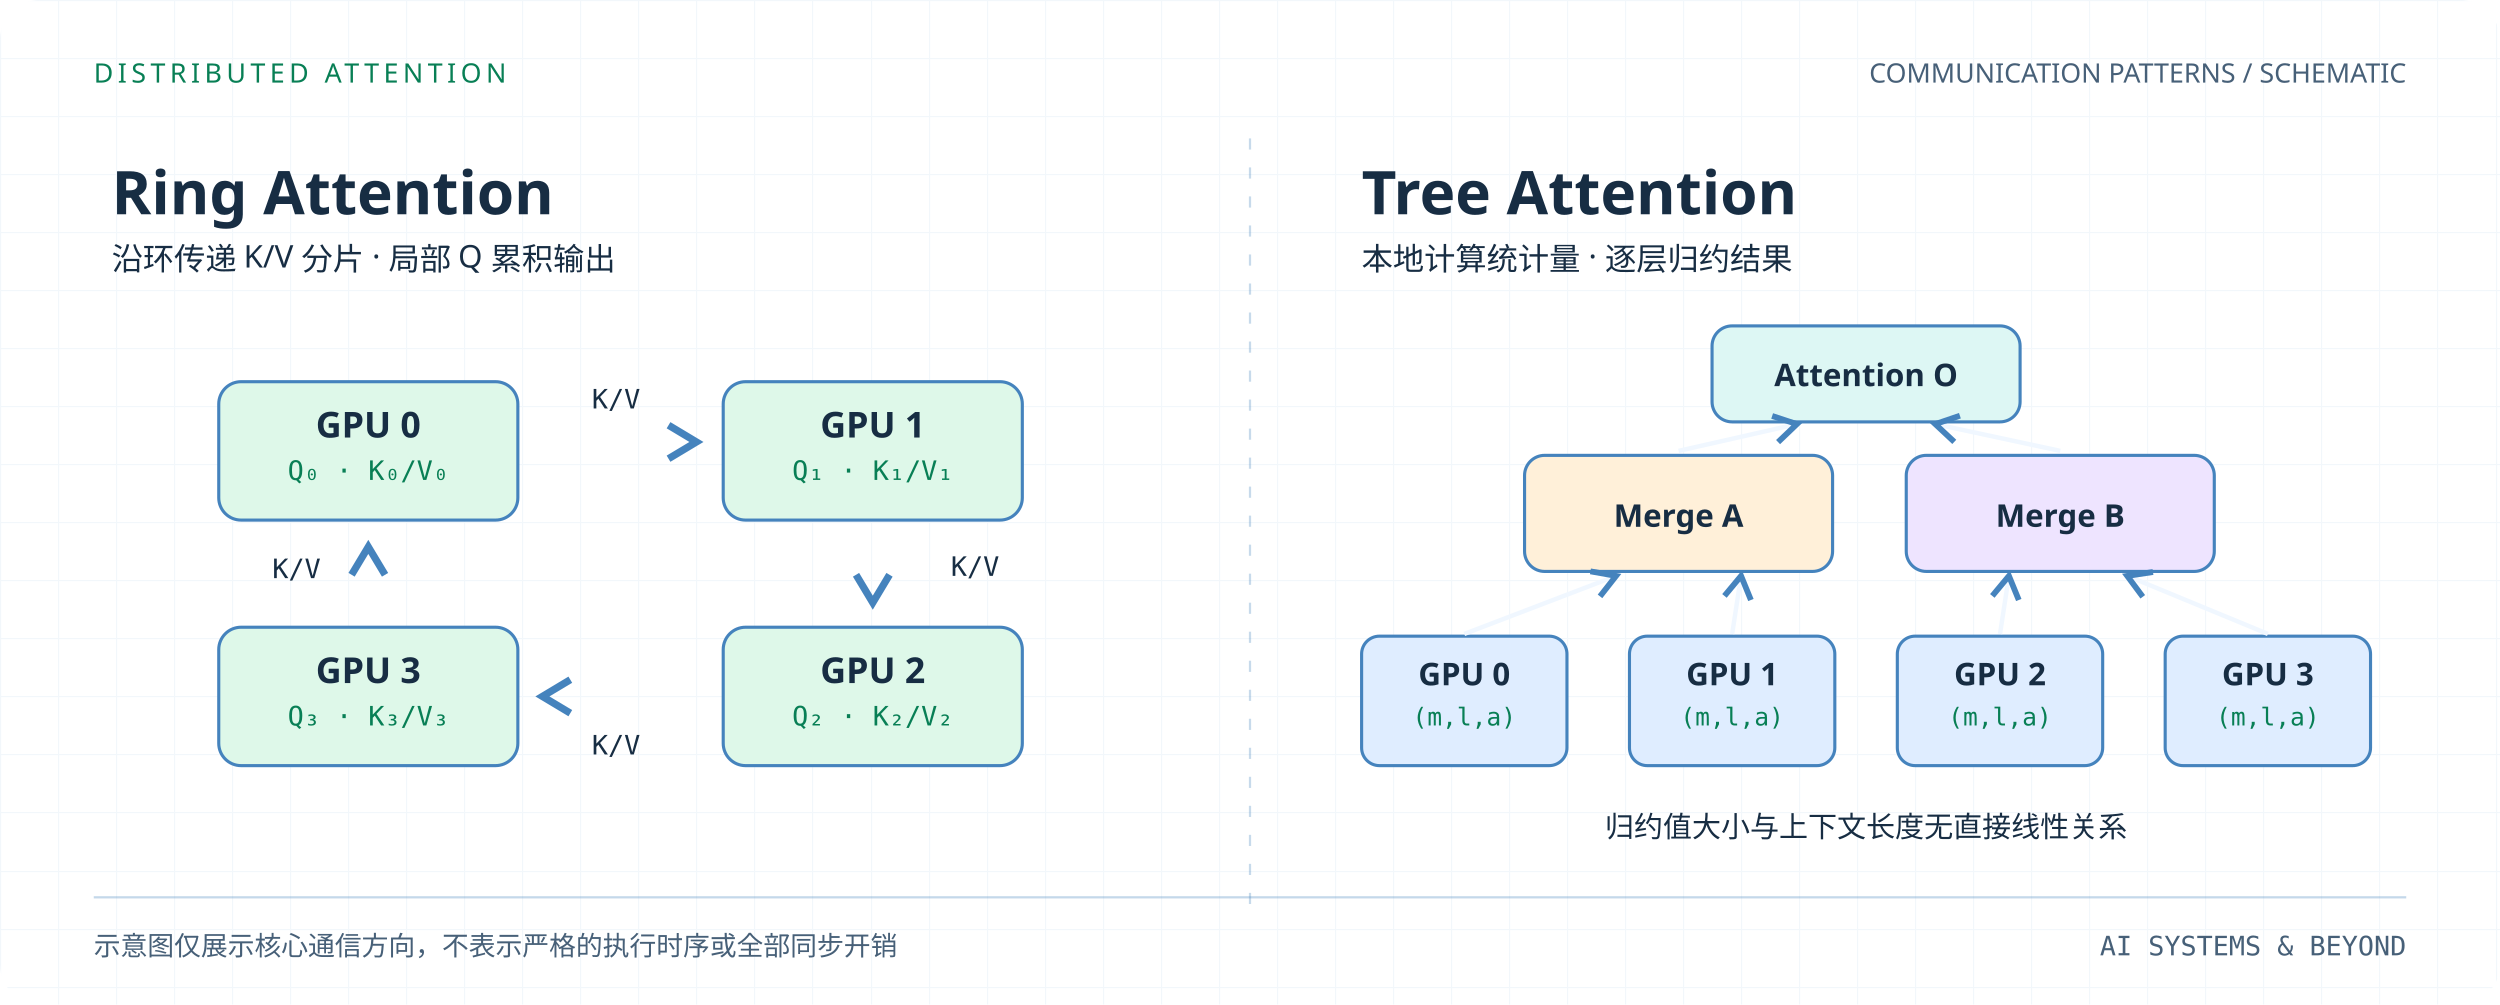
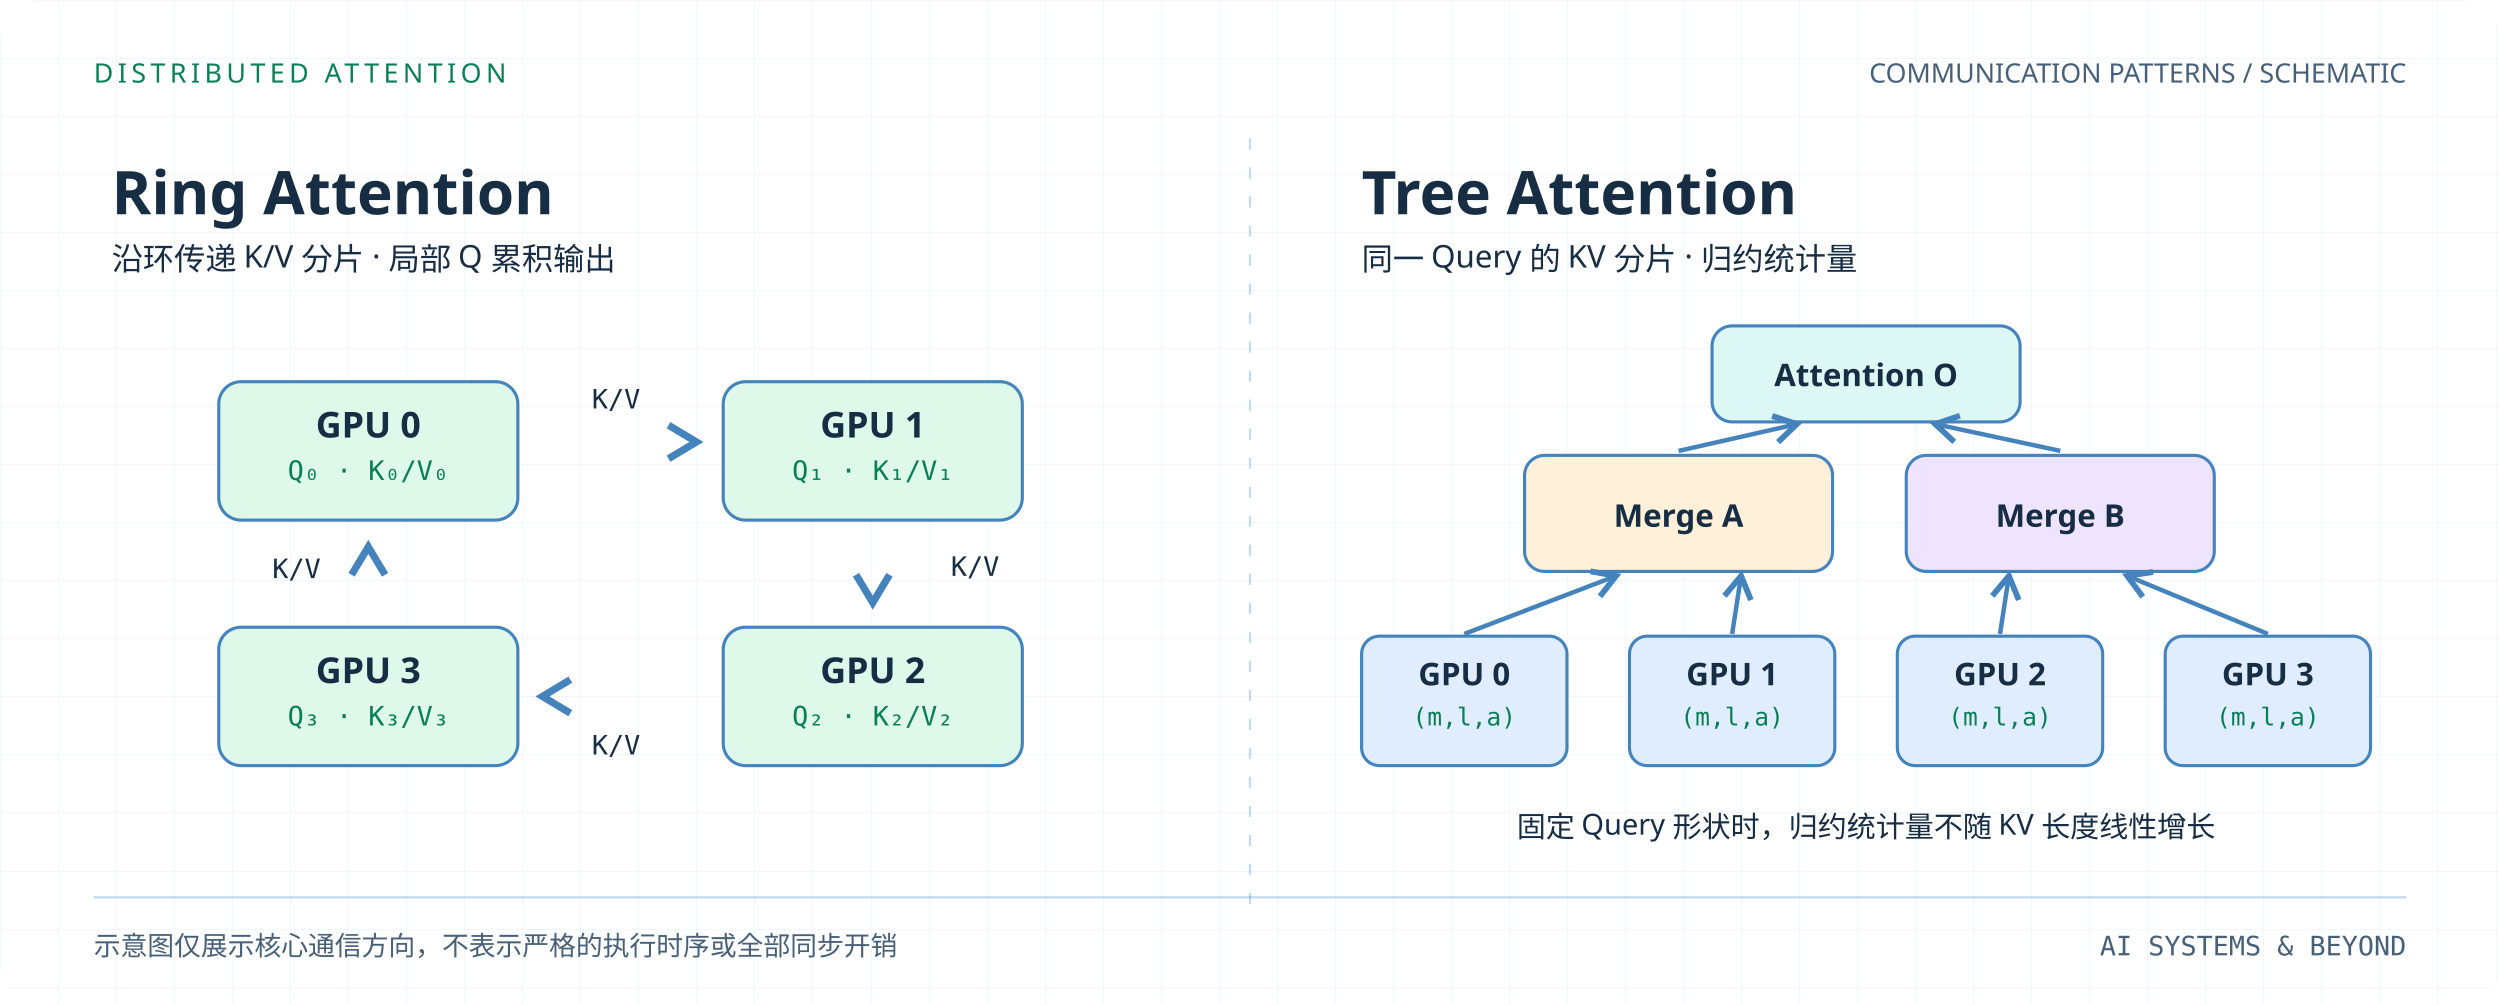
<svg xmlns="http://www.w3.org/2000/svg" width="1120" height="450" viewBox="0 0 1120 450" role="img" aria-labelledby="title description">
  <defs>
    <linearGradient id="background" x1="0" y1="0" x2="1" y2="1">
      <stop stop-color="#ffffff" />
      <stop offset="1" stop-color="#ffffff" />
    </linearGradient>
    <linearGradient id="stroke" x1="0" y1="0" x2="1" y2="0">
-       <stop stop-color="#f0f7ff" />
-       <stop offset="1" stop-color="#f0f7ff" />
+       <stop stop-color="#4583bd" />
+       <stop offset="1" stop-color="#4583bd" />
    </linearGradient>
    <marker id="arrow" markerWidth="8" markerHeight="8" refX="6" refY="4" orient="auto">
      <path d="M1 1L6 4L1 7" fill="none" stroke="#4583bd" stroke-width="1.3" />
    </marker>
    <pattern id="grid" width="26" height="26" patternUnits="userSpaceOnUse">
      <path d="M26 0H0V26" fill="none" stroke="#4583bd" stroke-opacity=".07" />
    </pattern>
  </defs>
  <rect width="1120" height="450" rx="18" fill="url(#background)" />
  <rect width="1120" height="450" rx="18" fill="url(#grid)" />
  <line x1="560" y1="62" x2="560" y2="410" stroke="#4583bd" stroke-opacity=".3" stroke-dasharray="5 8" />
  <g font-family="system-ui, PingFang SC, sans-serif">
    <text x="42" y="37" font-size="12" fill="#087f55" letter-spacing="2">DISTRIBUTED ATTENTION</text>
    <text x="1078" y="37" font-size="12" text-anchor="end" fill="#476078">COMMUNICATION PATTERNS / SCHEMATIC</text>
    <text x="50" y="96" font-size="27" font-weight="700" fill="#172d43">Ring Attention</text>
    <text x="50" y="121" font-size="14" fill="#172d43">沿环传递 K/V 分片 · 局部 Q 累积输出</text>
    <text x="610" y="96" font-size="27" font-weight="700" fill="#172d43">Tree Attention</text>
-     <text x="610" y="121" font-size="14" fill="#172d43">本地计算统计量 · 逐层归约结果</text>
+     <text x="610" y="121" font-size="14" fill="#172d43">同一 Query 的 KV 分片 · 归约统计量</text>
  </g>
  <g stroke="#4583bd" fill="#def8e9" stroke-width="1.4">
    <rect x="98" y="171" width="134" height="62" rx="10" />
    <rect x="324" y="171" width="134" height="62" rx="10" />
    <rect x="324" y="281" width="134" height="62" rx="10" />
    <rect x="98" y="281" width="134" height="62" rx="10" />
  </g>
  <g font-family="system-ui, sans-serif" font-weight="650" text-anchor="middle" font-size="16" fill="#172d43">
    <text x="165" y="196">GPU 0</text>
    <text x="391" y="196">GPU 1</text>
    <text x="391" y="306">GPU 2</text>
    <text x="165" y="306">GPU 3</text>
  </g>
  <g font-family="ui-monospace, monospace" text-anchor="middle" font-size="12" fill="#087f55">
    <text x="165" y="215">Q₀ · K₀/V₀</text>
    <text x="391" y="215">Q₁ · K₁/V₁</text>
    <text x="391" y="325">Q₂ · K₂/V₂</text>
    <text x="165" y="325">Q₃ · K₃/V₃</text>
  </g>
  <g fill="none" stroke="url(#stroke)" stroke-width="2.5" marker-end="url(#arrow)">
    <path d="M234 198H312" />
    <path d="M391 237V270" />
    <path d="M321 312H243" />
    <path d="M165 278V245" />
  </g>
  <text x="276" y="183" font-family="monospace" fill="#172d43" font-size="12" text-anchor="middle">K/V</text>
  <text x="426" y="258" font-family="monospace" fill="#172d43" font-size="12">K/V</text>
  <text x="276" y="338" font-family="monospace" fill="#172d43" font-size="12" text-anchor="middle">K/V</text>
  <text x="122" y="259" font-family="monospace" fill="#172d43" font-size="12">K/V</text>
  <g stroke="#4583bd" fill="#dfedff" stroke-width="1.4">
    <rect x="610" y="285" width="92" height="58" rx="8" />
    <rect x="730" y="285" width="92" height="58" rx="8" />
    <rect x="850" y="285" width="92" height="58" rx="8" />
    <rect x="970" y="285" width="92" height="58" rx="8" />
    <rect x="683" y="204" width="138" height="52" rx="9" fill="#fff0d9" stroke="#4583bd" />
    <rect x="854" y="204" width="138" height="52" rx="9" fill="#eee4ff" stroke="#4583bd" />
    <rect x="767" y="146" width="138" height="43" rx="9" fill="#ddf7f4" stroke="#4583bd" />
  </g>
  <g font-family="system-ui, sans-serif" font-size="14" font-weight="650" fill="#172d43" text-anchor="middle">
    <text x="656" y="307">GPU 0</text>
    <text x="776" y="307">GPU 1</text>
    <text x="896" y="307">GPU 2</text>
    <text x="1016" y="307">GPU 3</text>
    <text x="752" y="236">Merge A</text>
    <text x="923" y="236">Merge B</text>
    <text x="836" y="173">Attention O</text>
  </g>
  <g font-family="ui-monospace, monospace" font-size="11" fill="#087f55" text-anchor="middle">
    <text x="656" y="325">(m,l,a)</text>
    <text x="776" y="325">(m,l,a)</text>
    <text x="896" y="325">(m,l,a)</text>
    <text x="1016" y="325">(m,l,a)</text>
  </g>
  <g stroke="url(#stroke)" stroke-width="2" fill="none" marker-end="url(#arrow)">
    <path d="M656 284L724 258" />
    <path d="M776 284L780 258" />
    <path d="M896 284L900 258" />
    <path d="M1016 284L953 258" />
    <path d="M752 202L805 190" />
    <path d="M923 202L867 190" />
  </g>
-   <text x="836" y="375" font-family="system-ui, sans-serif" font-size="13" fill="#172d43" text-anchor="middle">归约值大小与上下文长度无直接线性关系</text>
+   <text x="836" y="375" font-family="system-ui, sans-serif" font-size="13" fill="#172d43" text-anchor="middle">固定 Query 形状时，归约统计量不随 KV 长度线性增长</text>
  <line x1="42" y1="402" x2="1078" y2="402" stroke="#4583bd" stroke-opacity=".32" />
  <text x="42" y="428" font-family="system-ui, sans-serif" font-size="12" fill="#476078">示意图仅展示核心通信方向，不表示严格的执行时序或全部同步开销</text>
  <text x="1078" y="428" text-anchor="end" font-family="ui-monospace, monospace" font-size="12" fill="#476078">AI SYSTEMS &amp; BEYOND</text>
</svg>
